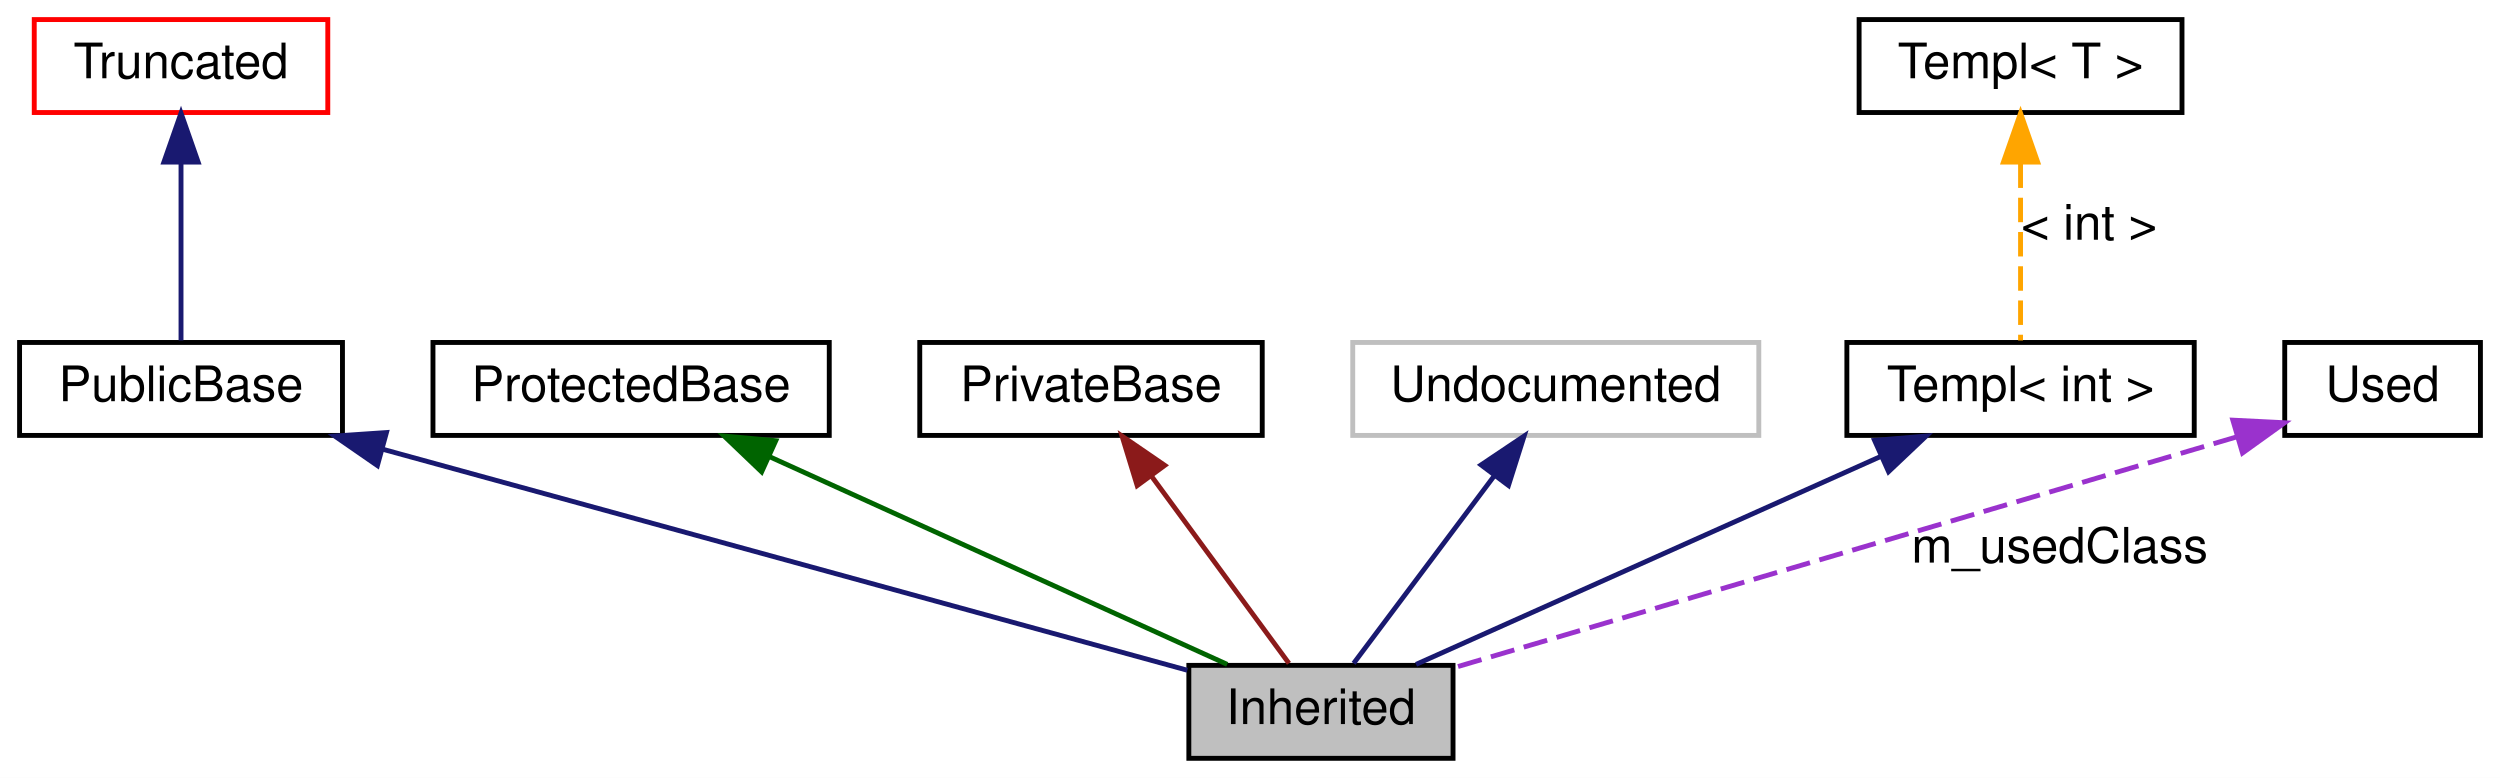
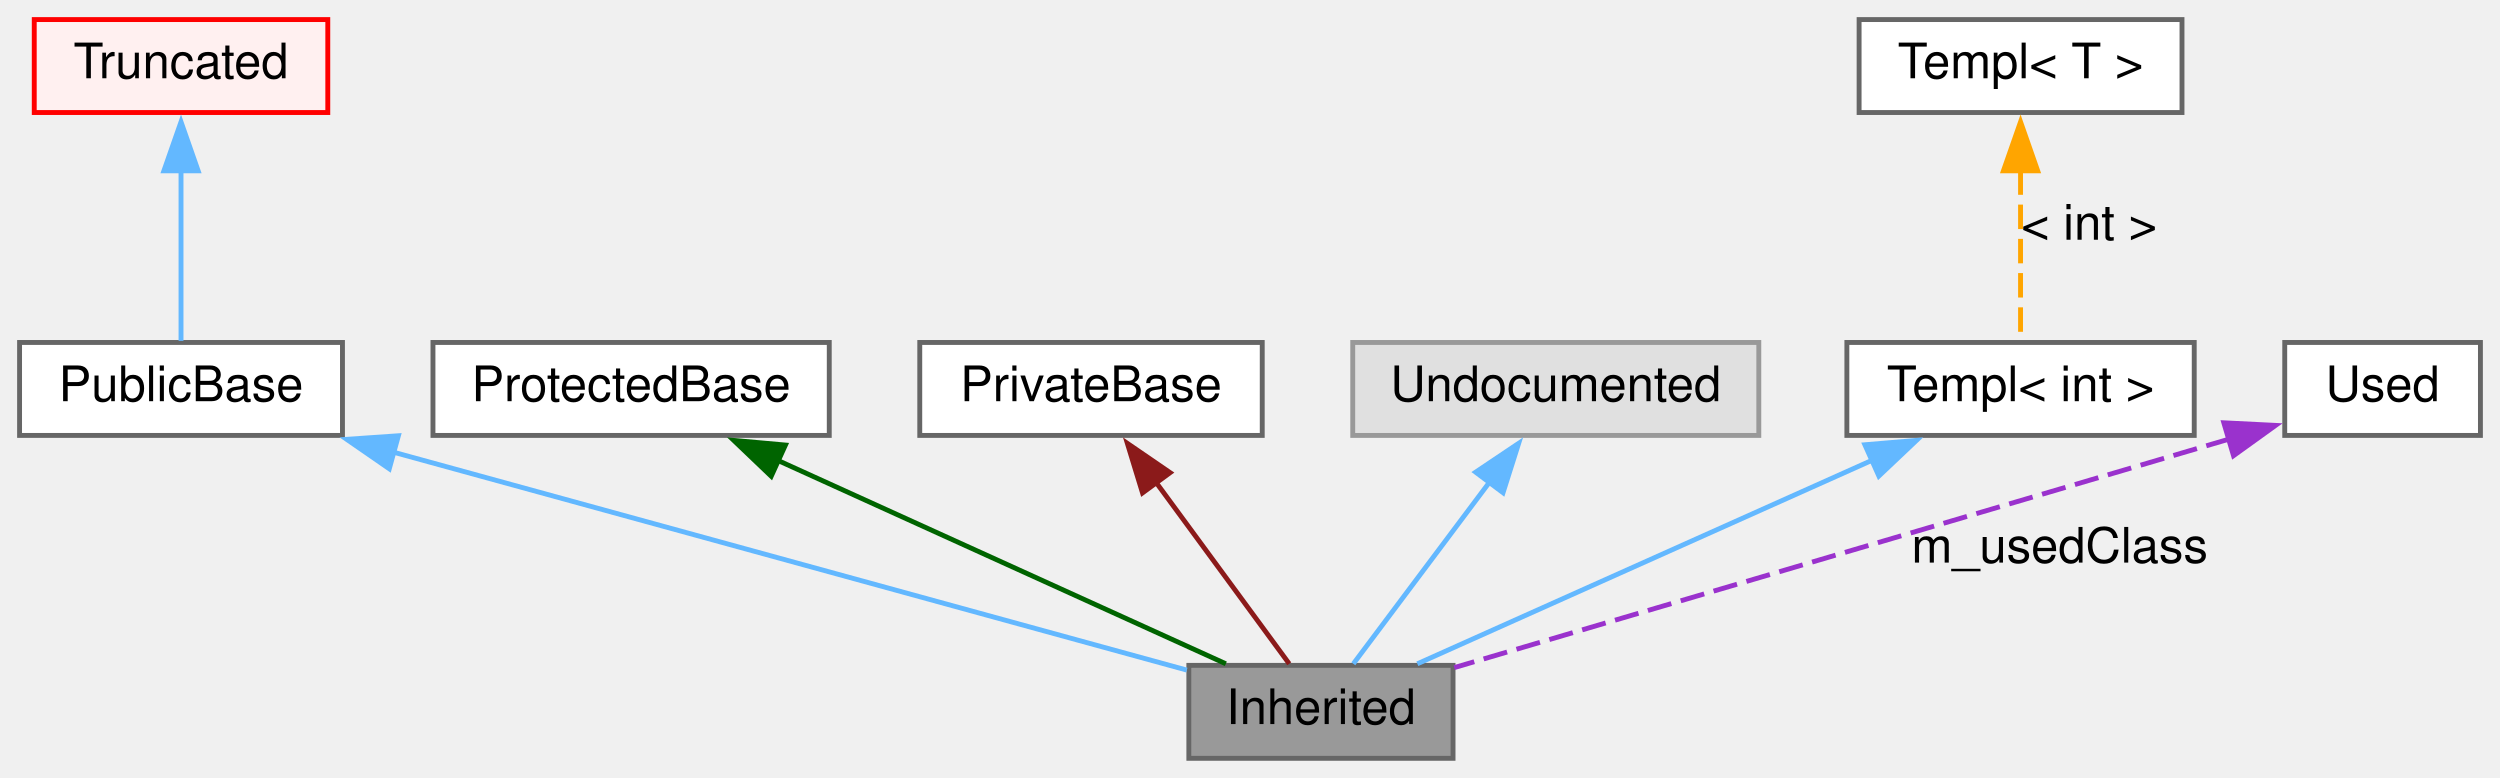
- <svg xmlns="http://www.w3.org/2000/svg" width="511pt" height="159pt" viewBox="0.00 0.00 511.00 159.00">
+ <svg xmlns="http://www.w3.org/2000/svg" xmlns:xlink="http://www.w3.org/1999/xlink" width="511pt" height="159pt" viewBox="0.00 0.00 511.00 159.00">
  <g id="graph0" class="graph" transform="scale(1 1) rotate(0) translate(4 155)">
-     <polygon fill="white" stroke="transparent" points="-4,4 -4,-155 507,-155 507,4 -4,4" />
    <g id="node1" class="node">
-       <polygon fill="#bfbfbf" stroke="black" points="293,-19 239,-19 239,0 293,0 293,-19" />
-       <text text-anchor="middle" x="266" y="-7" font-family="Helvetica,sans-Serif" font-size="10.00">Inherited</text>
+       <g id="a_node1">
+         <a xlink:title=" ">
+           <polygon fill="#999999" stroke="#666666" points="293,-19 239,-19 239,0 293,0 293,-19" />
+           <text text-anchor="middle" x="266" y="-7" font-family="Helvetica,sans-Serif" font-size="10.00">Inherited</text>
+         </a>
+       </g>
    </g>
    <g id="node2" class="node">
-       <polygon fill="none" stroke="black" points="66,-85 0,-85 0,-66 66,-66 66,-85" />
-       <text text-anchor="middle" x="33" y="-73" font-family="Helvetica,sans-Serif" font-size="10.00">PublicBase</text>
+       <g id="a_node2">
+         <a xlink:href="url.html" xlink:title=" ">
+           <polygon fill="white" stroke="#666666" points="66,-85 0,-85 0,-66 66,-66 66,-85" />
+           <text text-anchor="middle" x="33" y="-73" font-family="Helvetica,sans-Serif" font-size="10.00">PublicBase</text>
+         </a>
+       </g>
    </g>
    <g id="edge1" class="edge">
-       <path fill="none" stroke="midnightblue" d="M74.07,-63.22C121.46,-50.2 198.08,-29.16 238.69,-18" />
-       <polygon fill="midnightblue" stroke="midnightblue" points="73.14,-59.84 64.42,-65.87 74.99,-66.59 73.14,-59.84" />
+       <path fill="none" stroke="#63b8ff" d="M76.26,-62.62C123.76,-49.57 198.58,-29.02 238.59,-18.03" />
+       <polygon fill="#63b8ff" stroke="#63b8ff" points="75.57,-59.18 66.86,-65.2 77.43,-65.93 75.57,-59.18" />
    </g>
    <g id="node3" class="node">
-       <polygon fill="none" stroke="red" points="63,-151 3,-151 3,-132 63,-132 63,-151" />
-       <text text-anchor="middle" x="33" y="-139" font-family="Helvetica,sans-Serif" font-size="10.00">Truncated</text>
+       <g id="a_node3">
+         <a xlink:href="url.html" xlink:title=" ">
+           <polygon fill="#fff0f0" stroke="red" points="63,-151 3,-151 3,-132 63,-132 63,-151" />
+           <text text-anchor="middle" x="33" y="-139" font-family="Helvetica,sans-Serif" font-size="10.00">Truncated</text>
+         </a>
+       </g>
    </g>
    <g id="edge2" class="edge">
-       <path fill="none" stroke="midnightblue" d="M33,-121.58C33,-109.63 33,-94.72 33,-85.41" />
-       <polygon fill="midnightblue" stroke="midnightblue" points="29.5,-121.87 33,-131.87 36.5,-121.87 29.5,-121.87" />
+       <path fill="none" stroke="#63b8ff" d="M33,-120.18C33,-108.44 33,-94.27 33,-85.32" />
+       <polygon fill="#63b8ff" stroke="#63b8ff" points="29.5,-120.09 33,-130.09 36.5,-120.09 29.5,-120.09" />
    </g>
    <g id="node4" class="node">
-       <polygon fill="none" stroke="black" points="165.5,-85 84.5,-85 84.5,-66 165.5,-66 165.5,-85" />
+       <polygon fill="white" stroke="#666666" points="165.5,-85 84.5,-85 84.5,-66 165.5,-66 165.5,-85" />
      <text text-anchor="middle" x="125" y="-73" font-family="Helvetica,sans-Serif" font-size="10.00">ProtectedBase</text>
    </g>
    <g id="edge3" class="edge">
-       <path fill="none" stroke="darkgreen" d="M153.21,-61.69C181,-49.08 222.69,-30.16 246.84,-19.2" />
-       <polygon fill="darkgreen" stroke="darkgreen" points="151.68,-58.55 144.02,-65.87 154.57,-64.92 151.68,-58.55" />
+       <path fill="none" stroke="darkgreen" d="M154.88,-60.94C182.54,-48.38 222.86,-30.08 246.56,-19.32" />
+       <polygon fill="darkgreen" stroke="darkgreen" points="153.64,-57.66 145.98,-64.98 156.54,-64.03 153.64,-57.66" />
    </g>
    <g id="node5" class="node">
-       <polygon fill="none" stroke="black" points="254,-85 184,-85 184,-66 254,-66 254,-85" />
+       <polygon fill="white" stroke="#666666" points="254,-85 184,-85 184,-66 254,-66 254,-85" />
      <text text-anchor="middle" x="219" y="-73" font-family="Helvetica,sans-Serif" font-size="10.00">PrivateBase</text>
    </g>
    <g id="edge4" class="edge">
-       <path fill="none" stroke="#8b1a1a" d="M231.29,-57.77C240.3,-45.49 252.2,-29.3 259.46,-19.41" />
-       <polygon fill="#8b1a1a" stroke="#8b1a1a" points="228.44,-55.74 225.34,-65.87 234.08,-59.88 228.44,-55.74" />
+       <path fill="none" stroke="#8b1a1a" d="M232.3,-56.4C241.2,-44.27 252.53,-28.84 259.52,-19.32" />
+       <polygon fill="#8b1a1a" stroke="#8b1a1a" points="229.53,-54.25 226.43,-64.38 235.17,-58.39 229.53,-54.25" />
    </g>
    <g id="node6" class="node">
-       <polygon fill="none" stroke="#bfbfbf" points="355.5,-85 272.5,-85 272.5,-66 355.5,-66 355.5,-85" />
-       <text text-anchor="middle" x="314" y="-73" font-family="Helvetica,sans-Serif" font-size="10.00">Undocumented</text>
+       <g id="a_node6">
+         <a xlink:title=" ">
+           <polygon fill="#e0e0e0" stroke="#999999" points="355.5,-85 272.5,-85 272.5,-66 355.5,-66 355.5,-85" />
+           <text text-anchor="middle" x="314" y="-73" font-family="Helvetica,sans-Serif" font-size="10.00">Undocumented</text>
+         </a>
+       </g>
    </g>
    <g id="edge5" class="edge">
-       <path fill="none" stroke="midnightblue" d="M301.45,-57.77C292.24,-45.49 280.1,-29.3 272.68,-19.41" />
-       <polygon fill="midnightblue" stroke="midnightblue" points="298.73,-59.97 307.53,-65.87 304.33,-55.77 298.73,-59.97" />
+       <path fill="none" stroke="#63b8ff" d="M300.42,-56.4C291.33,-44.27 279.76,-28.84 272.62,-19.32" />
+       <polygon fill="#63b8ff" stroke="#63b8ff" points="297.62,-58.49 306.42,-64.39 303.22,-54.29 297.62,-58.49" />
    </g>
    <g id="node7" class="node">
-       <polygon fill="none" stroke="black" points="444.5,-85 373.5,-85 373.5,-66 444.5,-66 444.5,-85" />
+       <polygon fill="white" stroke="#666666" points="444.5,-85 373.5,-85 373.5,-66 444.5,-66 444.5,-85" />
      <text text-anchor="middle" x="409" y="-73" font-family="Helvetica,sans-Serif" font-size="10.00">Templ&lt; int &gt;</text>
    </g>
    <g id="edge6" class="edge">
-       <path fill="none" stroke="midnightblue" d="M380.39,-61.69C352.2,-49.08 309.92,-30.16 285.44,-19.2" />
-       <polygon fill="midnightblue" stroke="midnightblue" points="379.16,-64.98 389.71,-65.87 382.02,-58.59 379.16,-64.98" />
+       <path fill="none" stroke="#63b8ff" d="M378.69,-60.94C350.64,-48.38 309.75,-30.08 285.71,-19.32" />
+       <polygon fill="#63b8ff" stroke="#63b8ff" points="377.18,-64.09 387.73,-64.98 380.04,-57.7 377.18,-64.09" />
    </g>
    <g id="node8" class="node">
-       <polygon fill="none" stroke="black" points="442,-151 376,-151 376,-132 442,-132 442,-151" />
+       <polygon fill="white" stroke="#666666" points="442,-151 376,-151 376,-132 442,-132 442,-151" />
      <text text-anchor="middle" x="409" y="-139" font-family="Helvetica,sans-Serif" font-size="10.00">Templ&lt; T &gt;</text>
    </g>
    <g id="edge7" class="edge">
-       <path fill="none" stroke="orange" stroke-dasharray="5,2" d="M409,-121.58C409,-109.63 409,-94.72 409,-85.41" />
-       <polygon fill="orange" stroke="orange" points="405.5,-121.87 409,-131.87 412.5,-121.87 405.5,-121.87" />
+       <path fill="none" stroke="orange" stroke-dasharray="5,2" d="M409,-120.18C409,-108.44 409,-94.27 409,-85.32" />
+       <polygon fill="orange" stroke="orange" points="405.5,-120.09 409,-130.09 412.5,-120.09 405.5,-120.09" />
      <text text-anchor="middle" x="423" y="-106" font-family="Helvetica,sans-Serif" font-size="10.00">&lt; int &gt;</text>
    </g>
    <g id="node9" class="node">
-       <polygon fill="none" stroke="black" points="503,-85 463,-85 463,-66 503,-66 503,-85" />
+       <polygon fill="white" stroke="#666666" points="503,-85 463,-85 463,-66 503,-66 503,-85" />
      <text text-anchor="middle" x="483" y="-73" font-family="Helvetica,sans-Serif" font-size="10.00">Used</text>
    </g>
    <g id="edge8" class="edge">
-       <path fill="none" stroke="#9a32cd" stroke-dasharray="5,2" d="M453.24,-65.72C410.88,-53.23 333.82,-30.5 293.02,-18.47" />
-       <polygon fill="#9a32cd" stroke="#9a32cd" points="452.39,-69.12 462.97,-68.59 454.37,-62.41 452.39,-69.12" />
+       <path fill="none" stroke="#9a32cd" stroke-dasharray="5,2" d="M451.76,-65.29C409.19,-52.73 333.64,-30.45 293.25,-18.54" />
+       <polygon fill="#9a32cd" stroke="#9a32cd" points="450.55,-68.58 461.13,-68.05 452.53,-61.86 450.55,-68.58" />
      <text text-anchor="middle" x="417" y="-40" font-family="Helvetica,sans-Serif" font-size="10.00">m_usedClass</text>
    </g>
  </g>
</svg>
